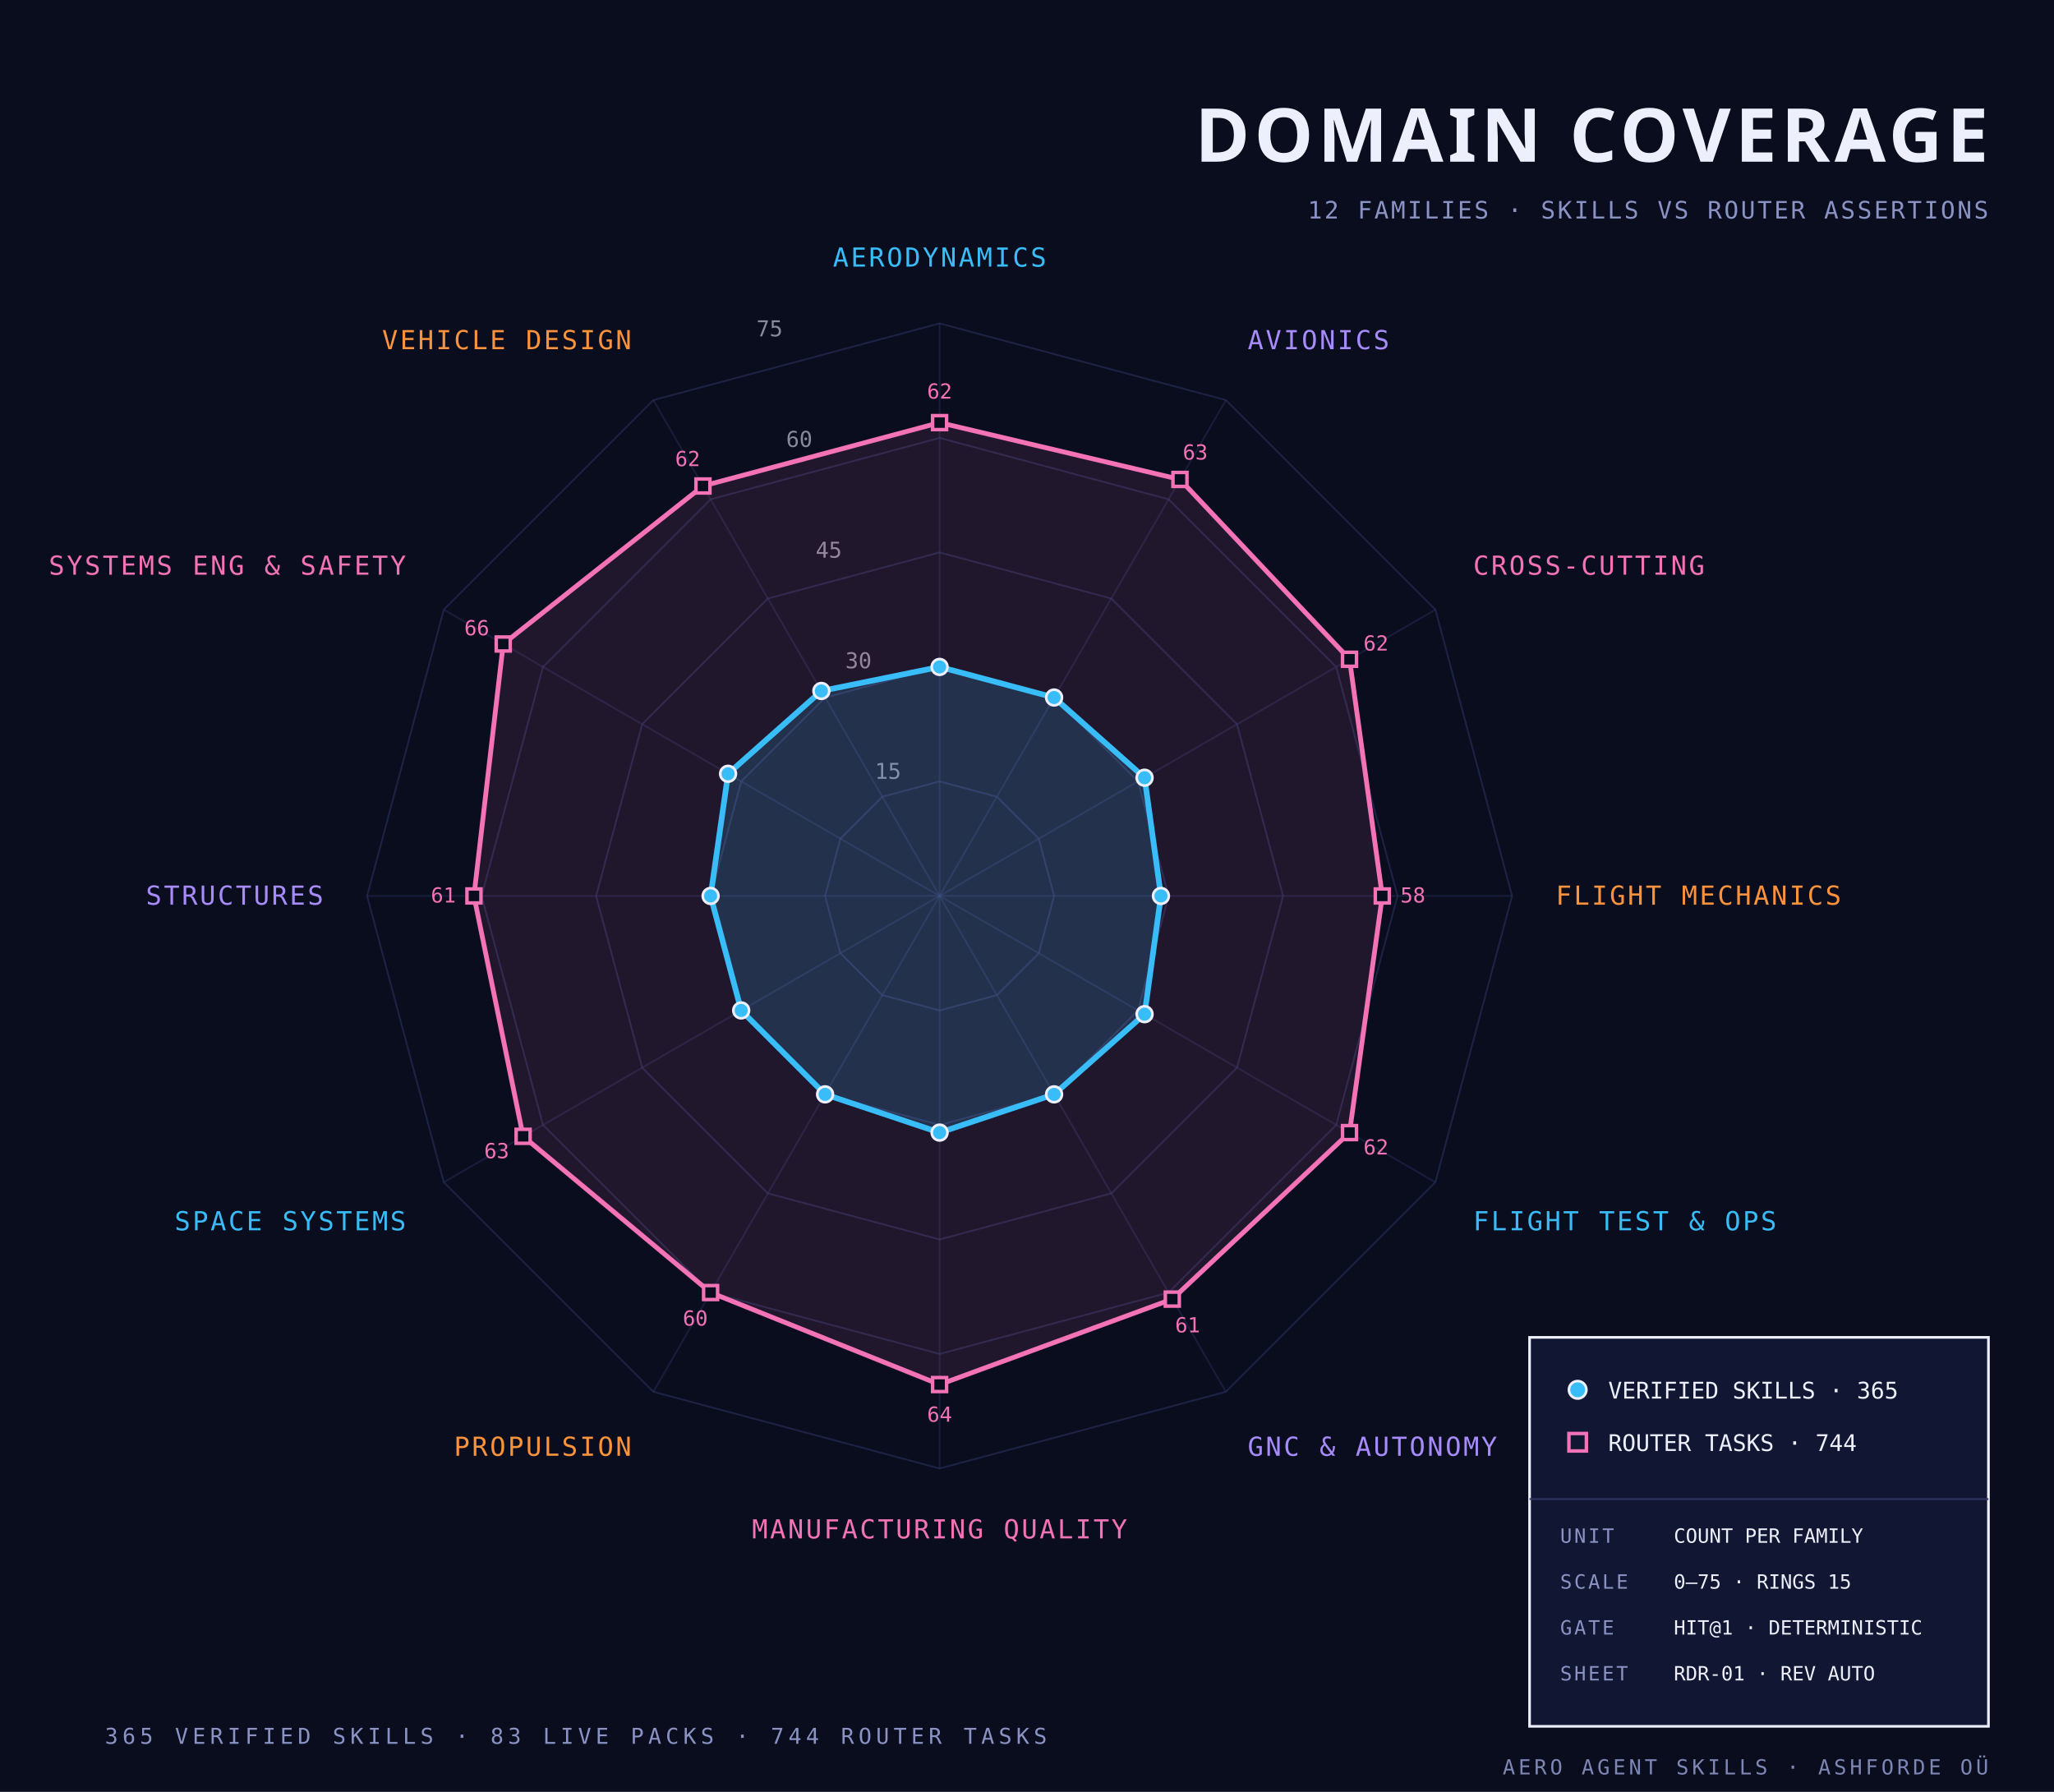
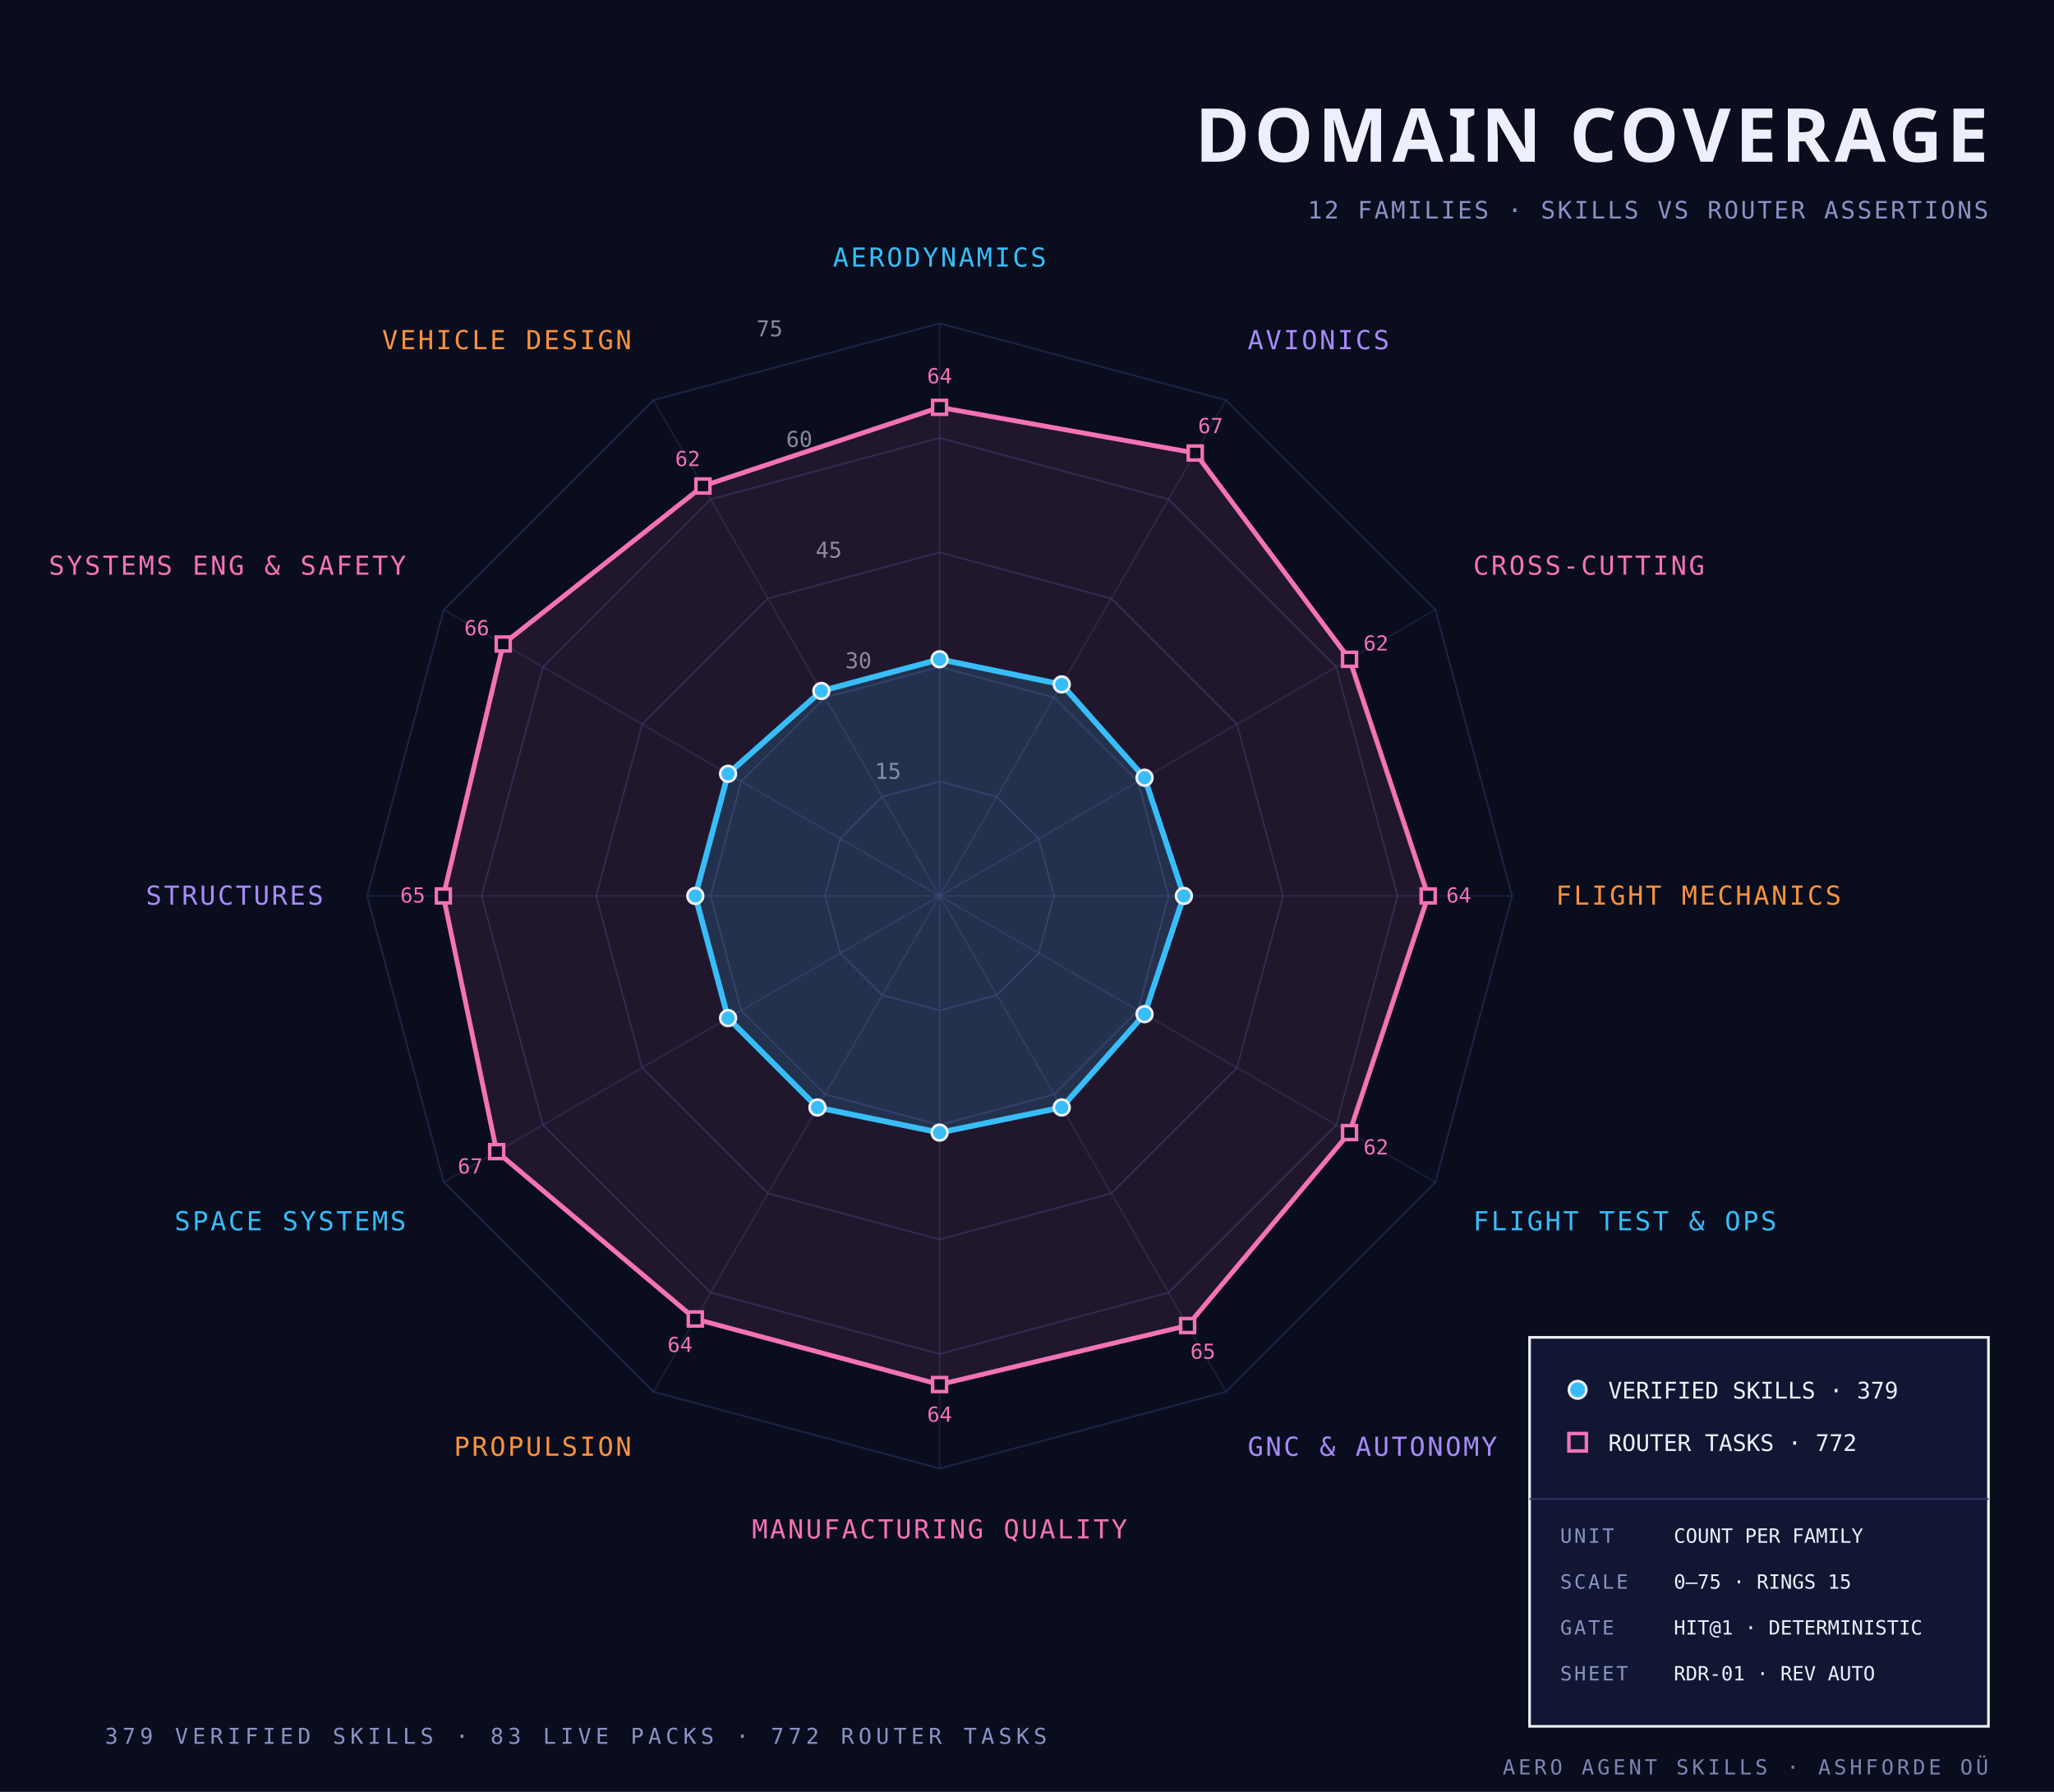
<svg xmlns="http://www.w3.org/2000/svg" width="940" height="820" viewBox="0 0 940 820">
  <style>
    .mono { font-family: "JetBrains Mono", "IBM Plex Mono", "Menlo", monospace; }
    .cond { font-family: "Barlow Condensed", "DIN Condensed", "Arial Narrow", sans-serif; font-weight: 700; text-transform: uppercase; }
    .serif { font-family: "Instrument Serif", Georgia, serif; font-style: italic; }
  </style>
  <rect width="940" height="820" fill="#0a0d1e" />
  <polygon points="430.0,357.6 456.2,364.6 475.4,383.8 482.4,410.0 475.4,436.2 456.2,455.4 430.0,462.4 403.8,455.4 384.6,436.2 377.6,410.0 384.6,383.8 403.8,364.6" fill="none" stroke="#2c3564" stroke-width="0.8" stroke-opacity="0.55" />
  <polygon points="430.0,305.2 482.4,319.2 520.8,357.6 534.8,410.0 520.8,462.4 482.4,500.8 430.0,514.8 377.6,500.8 339.2,462.4 325.2,410.0 339.2,357.6 377.6,319.2" fill="none" stroke="#2c3564" stroke-width="0.8" stroke-opacity="0.55" />
  <polygon points="430.0,252.8 508.6,273.9 566.1,331.4 587.2,410.0 566.1,488.6 508.6,546.1 430.0,567.2 351.4,546.1 293.9,488.6 272.8,410.0 293.9,331.4 351.4,273.9" fill="none" stroke="#2c3564" stroke-width="0.8" stroke-opacity="0.55" />
  <polygon points="430.0,200.4 534.8,228.5 611.5,305.2 639.6,410.0 611.5,514.8 534.8,591.5 430.0,619.6 325.2,591.5 248.5,514.8 220.4,410.0 248.5,305.2 325.2,228.5" fill="none" stroke="#2c3564" stroke-width="0.8" stroke-opacity="0.55" />
  <polygon points="430.0,148.0 561.0,183.1 656.9,279.0 692.0,410.0 656.9,541.0 561.0,636.9 430.0,672.0 299.0,636.9 203.1,541.0 168.0,410.0 203.1,279.0 299.0,183.1" fill="none" stroke="#2c3564" stroke-width="0.8" stroke-opacity="0.55" />
  <line x1="430" y1="410" x2="430.0" y2="148.0" stroke="#2c3564" stroke-width="0.8" stroke-opacity="0.4" />
  <line x1="430" y1="410" x2="561.0" y2="183.1" stroke="#2c3564" stroke-width="0.8" stroke-opacity="0.4" />
  <line x1="430" y1="410" x2="656.9" y2="279.0" stroke="#2c3564" stroke-width="0.8" stroke-opacity="0.4" />
  <line x1="430" y1="410" x2="692.0" y2="410.0" stroke="#2c3564" stroke-width="0.8" stroke-opacity="0.4" />
  <line x1="430" y1="410" x2="656.9" y2="541.0" stroke="#2c3564" stroke-width="0.8" stroke-opacity="0.4" />
  <line x1="430" y1="410" x2="561.0" y2="636.9" stroke="#2c3564" stroke-width="0.8" stroke-opacity="0.4" />
  <line x1="430" y1="410" x2="430.0" y2="672.0" stroke="#2c3564" stroke-width="0.8" stroke-opacity="0.4" />
  <line x1="430" y1="410" x2="299.0" y2="636.9" stroke="#2c3564" stroke-width="0.8" stroke-opacity="0.4" />
  <line x1="430" y1="410" x2="203.1" y2="541.0" stroke="#2c3564" stroke-width="0.8" stroke-opacity="0.4" />
  <line x1="430" y1="410" x2="168.0" y2="410.0" stroke="#2c3564" stroke-width="0.8" stroke-opacity="0.4" />
  <line x1="430" y1="410" x2="203.1" y2="279.0" stroke="#2c3564" stroke-width="0.8" stroke-opacity="0.4" />
  <line x1="430" y1="410" x2="299.0" y2="183.1" stroke="#2c3564" stroke-width="0.8" stroke-opacity="0.4" />
  <text class="mono" x="412.4" y="356.4" text-anchor="end" font-size="10" fill="#edf0fc" opacity="0.55">15</text>
  <text class="mono" x="398.9" y="305.8" text-anchor="end" font-size="10" fill="#edf0fc" opacity="0.55">30</text>
  <text class="mono" x="385.3" y="255.2" text-anchor="end" font-size="10" fill="#edf0fc" opacity="0.55">45</text>
  <text class="mono" x="371.8" y="204.5" text-anchor="end" font-size="10" fill="#edf0fc" opacity="0.55">60</text>
  <text class="mono" x="358.2" y="153.9" text-anchor="end" font-size="10" fill="#edf0fc" opacity="0.55">75</text>
  <text class="mono" x="430.0" y="122.0" text-anchor="middle" font-size="12" fill="#38bdf8" letter-spacing="1">AERODYNAMICS</text>
  <text class="mono" x="571.0" y="159.8" text-anchor="start" font-size="12" fill="#a78bfa" letter-spacing="1">AVIONICS</text>
  <text class="mono" x="674.2" y="263.0" text-anchor="start" font-size="12" fill="#f472b6" letter-spacing="1">CROSS-CUTTING</text>
  <text class="mono" x="712.0" y="414.0" text-anchor="start" font-size="12" fill="#fb923c" letter-spacing="1">FLIGHT MECHANICS</text>
  <text class="mono" x="674.2" y="563.0" text-anchor="start" font-size="12" fill="#38bdf8" letter-spacing="1">FLIGHT TEST &amp; OPS</text>
  <text class="mono" x="571.0" y="666.2" text-anchor="start" font-size="12" fill="#a78bfa" letter-spacing="1">GNC &amp; AUTONOMY</text>
  <text class="mono" x="430.0" y="704.0" text-anchor="middle" font-size="12" fill="#f472b6" letter-spacing="1">MANUFACTURING QUALITY</text>
  <text class="mono" x="289.0" y="666.2" text-anchor="end" font-size="12" fill="#fb923c" letter-spacing="1">PROPULSION</text>
  <text class="mono" x="185.8" y="563.0" text-anchor="end" font-size="12" fill="#38bdf8" letter-spacing="1">SPACE SYSTEMS</text>
  <text class="mono" x="148.0" y="414.0" text-anchor="end" font-size="12" fill="#a78bfa" letter-spacing="1">STRUCTURES</text>
  <text class="mono" x="185.8" y="263.0" text-anchor="end" font-size="12" fill="#f472b6" letter-spacing="1">SYSTEMS ENG &amp; SAFETY</text>
  <text class="mono" x="289.0" y="159.8" text-anchor="end" font-size="12" fill="#fb923c" letter-spacing="1">VEHICLE DESIGN</text>
-   <polygon points="430.0,193.4 540.0,219.4 617.6,301.7 632.6,410.0 617.6,518.3 536.5,594.5 430.0,633.6 325.2,591.5 239.4,520.0 216.9,410.0 230.3,294.7 321.7,222.4" fill="#f472b6" fill-opacity="0.10" stroke="#f472b6" stroke-width="2.2" />
-   <rect x="426.8" y="190.2" width="6.4" height="6.4" fill="#0a0d1e" stroke="#f472b6" stroke-width="1.6" />
-   <rect x="536.8" y="216.2" width="6.4" height="6.4" fill="#0a0d1e" stroke="#f472b6" stroke-width="1.6" />
+   <polygon points="430.0,186.4 547.0,207.3 617.6,301.7 653.6,410.0 617.6,518.3 543.5,606.6 430.0,633.6 318.2,603.6 227.3,527.0 202.9,410.0 230.3,294.7 321.7,222.4" fill="#f472b6" fill-opacity="0.10" stroke="#f472b6" stroke-width="2.2" />
+   <rect x="426.8" y="183.2" width="6.4" height="6.4" fill="#0a0d1e" stroke="#f472b6" stroke-width="1.6" />
+   <rect x="543.8" y="204.1" width="6.4" height="6.4" fill="#0a0d1e" stroke="#f472b6" stroke-width="1.6" />
  <rect x="614.4" y="298.5" width="6.4" height="6.4" fill="#0a0d1e" stroke="#f472b6" stroke-width="1.6" />
-   <rect x="629.4" y="406.8" width="6.4" height="6.4" fill="#0a0d1e" stroke="#f472b6" stroke-width="1.6" />
+   <rect x="650.4" y="406.8" width="6.4" height="6.4" fill="#0a0d1e" stroke="#f472b6" stroke-width="1.6" />
  <rect x="614.4" y="515.1" width="6.4" height="6.4" fill="#0a0d1e" stroke="#f472b6" stroke-width="1.6" />
-   <rect x="533.3" y="591.3" width="6.4" height="6.4" fill="#0a0d1e" stroke="#f472b6" stroke-width="1.6" />
+   <rect x="540.3" y="603.4" width="6.4" height="6.4" fill="#0a0d1e" stroke="#f472b6" stroke-width="1.6" />
  <rect x="426.8" y="630.4" width="6.4" height="6.4" fill="#0a0d1e" stroke="#f472b6" stroke-width="1.6" />
-   <rect x="322.0" y="588.3" width="6.4" height="6.4" fill="#0a0d1e" stroke="#f472b6" stroke-width="1.6" />
-   <rect x="236.2" y="516.8" width="6.4" height="6.4" fill="#0a0d1e" stroke="#f472b6" stroke-width="1.6" />
-   <rect x="213.7" y="406.8" width="6.4" height="6.4" fill="#0a0d1e" stroke="#f472b6" stroke-width="1.6" />
+   <rect x="315.0" y="600.4" width="6.4" height="6.4" fill="#0a0d1e" stroke="#f472b6" stroke-width="1.6" />
+   <rect x="224.1" y="523.8" width="6.4" height="6.4" fill="#0a0d1e" stroke="#f472b6" stroke-width="1.6" />
+   <rect x="199.7" y="406.8" width="6.4" height="6.4" fill="#0a0d1e" stroke="#f472b6" stroke-width="1.6" />
  <rect x="227.1" y="291.5" width="6.4" height="6.4" fill="#0a0d1e" stroke="#f472b6" stroke-width="1.6" />
  <rect x="318.5" y="219.2" width="6.4" height="6.4" fill="#0a0d1e" stroke="#f472b6" stroke-width="1.6" />
-   <polygon points="430.0,305.2 482.4,319.2 523.8,355.9 531.3,410.0 523.8,464.1 482.4,500.8 430.0,518.3 377.6,500.8 339.2,462.4 325.2,410.0 333.2,354.1 375.9,316.2" fill="#38bdf8" fill-opacity="0.16" stroke="#38bdf8" stroke-width="2.6" />
-   <circle cx="430.0" cy="305.2" r="3.6" fill="#38bdf8" stroke="#edf0fc" stroke-width="1.2" />
-   <circle cx="482.4" cy="319.2" r="3.6" fill="#38bdf8" stroke="#edf0fc" stroke-width="1.2" />
+   <polygon points="430.0,301.7 485.9,313.2 523.8,355.9 541.8,410.0 523.8,464.1 485.9,506.8 430.0,518.3 374.1,506.8 333.2,465.9 318.2,410.0 333.2,354.1 375.9,316.2" fill="#38bdf8" fill-opacity="0.16" stroke="#38bdf8" stroke-width="2.6" />
+   <circle cx="430.0" cy="301.7" r="3.6" fill="#38bdf8" stroke="#edf0fc" stroke-width="1.2" />
+   <circle cx="485.9" cy="313.2" r="3.6" fill="#38bdf8" stroke="#edf0fc" stroke-width="1.2" />
  <circle cx="523.8" cy="355.9" r="3.6" fill="#38bdf8" stroke="#edf0fc" stroke-width="1.2" />
-   <circle cx="531.3" cy="410.0" r="3.6" fill="#38bdf8" stroke="#edf0fc" stroke-width="1.2" />
+   <circle cx="541.8" cy="410.0" r="3.6" fill="#38bdf8" stroke="#edf0fc" stroke-width="1.2" />
  <circle cx="523.8" cy="464.1" r="3.6" fill="#38bdf8" stroke="#edf0fc" stroke-width="1.2" />
-   <circle cx="482.4" cy="500.8" r="3.6" fill="#38bdf8" stroke="#edf0fc" stroke-width="1.2" />
+   <circle cx="485.9" cy="506.8" r="3.6" fill="#38bdf8" stroke="#edf0fc" stroke-width="1.2" />
  <circle cx="430.0" cy="518.3" r="3.6" fill="#38bdf8" stroke="#edf0fc" stroke-width="1.2" />
-   <circle cx="377.6" cy="500.8" r="3.6" fill="#38bdf8" stroke="#edf0fc" stroke-width="1.2" />
-   <circle cx="339.2" cy="462.4" r="3.6" fill="#38bdf8" stroke="#edf0fc" stroke-width="1.2" />
-   <circle cx="325.2" cy="410.0" r="3.6" fill="#38bdf8" stroke="#edf0fc" stroke-width="1.2" />
+   <circle cx="374.1" cy="506.8" r="3.6" fill="#38bdf8" stroke="#edf0fc" stroke-width="1.2" />
+   <circle cx="333.2" cy="465.9" r="3.6" fill="#38bdf8" stroke="#edf0fc" stroke-width="1.2" />
+   <circle cx="318.2" cy="410.0" r="3.6" fill="#38bdf8" stroke="#edf0fc" stroke-width="1.2" />
  <circle cx="333.2" cy="354.1" r="3.6" fill="#38bdf8" stroke="#edf0fc" stroke-width="1.2" />
  <circle cx="375.9" cy="316.2" r="3.6" fill="#38bdf8" stroke="#edf0fc" stroke-width="1.2" />
-   <text class="mono" x="430.0" y="182.4" text-anchor="middle" font-size="9.5" fill="#f472b6">62</text>
-   <text class="mono" x="547.0" y="210.3" text-anchor="middle" font-size="9.5" fill="#f472b6">63</text>
+   <text class="mono" x="430.0" y="175.4" text-anchor="middle" font-size="9.5" fill="#f472b6">64</text>
+   <text class="mono" x="554.0" y="198.2" text-anchor="middle" font-size="9.5" fill="#f472b6">67</text>
  <text class="mono" x="629.7" y="297.7" text-anchor="middle" font-size="9.5" fill="#f472b6">62</text>
-   <text class="mono" x="646.6" y="413.0" text-anchor="middle" font-size="9.5" fill="#f472b6">58</text>
+   <text class="mono" x="667.6" y="413.0" text-anchor="middle" font-size="9.5" fill="#f472b6">64</text>
  <text class="mono" x="629.7" y="528.3" text-anchor="middle" font-size="9.5" fill="#f472b6">62</text>
-   <text class="mono" x="543.5" y="609.7" text-anchor="middle" font-size="9.5" fill="#f472b6">61</text>
+   <text class="mono" x="550.5" y="621.8" text-anchor="middle" font-size="9.5" fill="#f472b6">65</text>
  <text class="mono" x="430.0" y="650.6" text-anchor="middle" font-size="9.5" fill="#f472b6">64</text>
-   <text class="mono" x="318.2" y="606.6" text-anchor="middle" font-size="9.5" fill="#f472b6">60</text>
-   <text class="mono" x="227.3" y="530.0" text-anchor="middle" font-size="9.5" fill="#f472b6">63</text>
-   <text class="mono" x="202.9" y="413.0" text-anchor="middle" font-size="9.5" fill="#f472b6">61</text>
+   <text class="mono" x="311.2" y="618.7" text-anchor="middle" font-size="9.5" fill="#f472b6">64</text>
+   <text class="mono" x="215.2" y="537.0" text-anchor="middle" font-size="9.5" fill="#f472b6">67</text>
+   <text class="mono" x="188.9" y="413.0" text-anchor="middle" font-size="9.5" fill="#f472b6">65</text>
  <text class="mono" x="218.2" y="290.7" text-anchor="middle" font-size="9.5" fill="#f472b6">66</text>
  <text class="mono" x="314.7" y="213.3" text-anchor="middle" font-size="9.5" fill="#f472b6">62</text>
  <text class="cond" x="910.0" y="74.0" text-anchor="end" font-size="34" fill="#edf0fc" letter-spacing="2">DOMAIN COVERAGE</text>
  <text class="mono" x="910.0" y="100.0" text-anchor="end" font-size="11" fill="#8a93c4" letter-spacing="1">12 FAMILIES · SKILLS VS ROUTER ASSERTIONS</text>
  <rect x="700" y="612" width="210" height="178" fill="#111632" stroke="#edf0fc" stroke-width="1.2" />
  <line x1="700" y1="686" x2="910" y2="686" stroke="#2c3564" stroke-width="0.8" />
  <circle cx="722" cy="636" r="4" fill="#38bdf8" stroke="#edf0fc" stroke-width="1.2" />
-   <text class="mono" x="736.0" y="640.0" text-anchor="start" font-size="10.5" fill="#edf0fc">VERIFIED SKILLS · 365</text>
+   <text class="mono" x="736.0" y="640.0" text-anchor="start" font-size="10.5" fill="#edf0fc">VERIFIED SKILLS · 379</text>
  <rect x="718" y="656" width="8" height="8" fill="none" stroke="#f472b6" stroke-width="1.6" />
-   <text class="mono" x="736.0" y="664.0" text-anchor="start" font-size="10.5" fill="#edf0fc">ROUTER TASKS · 744</text>
+   <text class="mono" x="736.0" y="664.0" text-anchor="start" font-size="10.5" fill="#edf0fc">ROUTER TASKS · 772</text>
  <text class="mono" x="714.0" y="706.0" text-anchor="start" font-size="9" fill="#8a93c4" letter-spacing="1">UNIT</text>
  <text class="mono" x="766.0" y="706.0" text-anchor="start" font-size="9" fill="#edf0fc">COUNT PER FAMILY</text>
  <text class="mono" x="714.0" y="727.0" text-anchor="start" font-size="9" fill="#8a93c4" letter-spacing="1">SCALE</text>
  <text class="mono" x="766.0" y="727.0" text-anchor="start" font-size="9" fill="#edf0fc">0–75 · RINGS 15</text>
  <text class="mono" x="714.0" y="748.0" text-anchor="start" font-size="9" fill="#8a93c4" letter-spacing="1">GATE</text>
  <text class="mono" x="766.0" y="748.0" text-anchor="start" font-size="9" fill="#edf0fc">HIT@1 · DETERMINISTIC</text>
  <text class="mono" x="714.0" y="769.0" text-anchor="start" font-size="9" fill="#8a93c4" letter-spacing="1">SHEET</text>
  <text class="mono" x="766.0" y="769.0" text-anchor="start" font-size="9" fill="#edf0fc">RDR-01 · REV AUTO</text>
-   <text class="mono" x="48.0" y="798.0" text-anchor="start" font-size="10" fill="#8a93c4" letter-spacing="2">365 VERIFIED SKILLS · 83 LIVE PACKS · 744 ROUTER TASKS</text>
+   <text class="mono" x="48.0" y="798.0" text-anchor="start" font-size="10" fill="#8a93c4" letter-spacing="2">379 VERIFIED SKILLS · 83 LIVE PACKS · 772 ROUTER TASKS</text>
  <text class="mono" x="910.0" y="812.0" text-anchor="end" font-size="9.5" fill="#8a93c4" letter-spacing="1.5" opacity="0.9">AERO AGENT SKILLS · ASHFORDE OÜ</text>
</svg>
